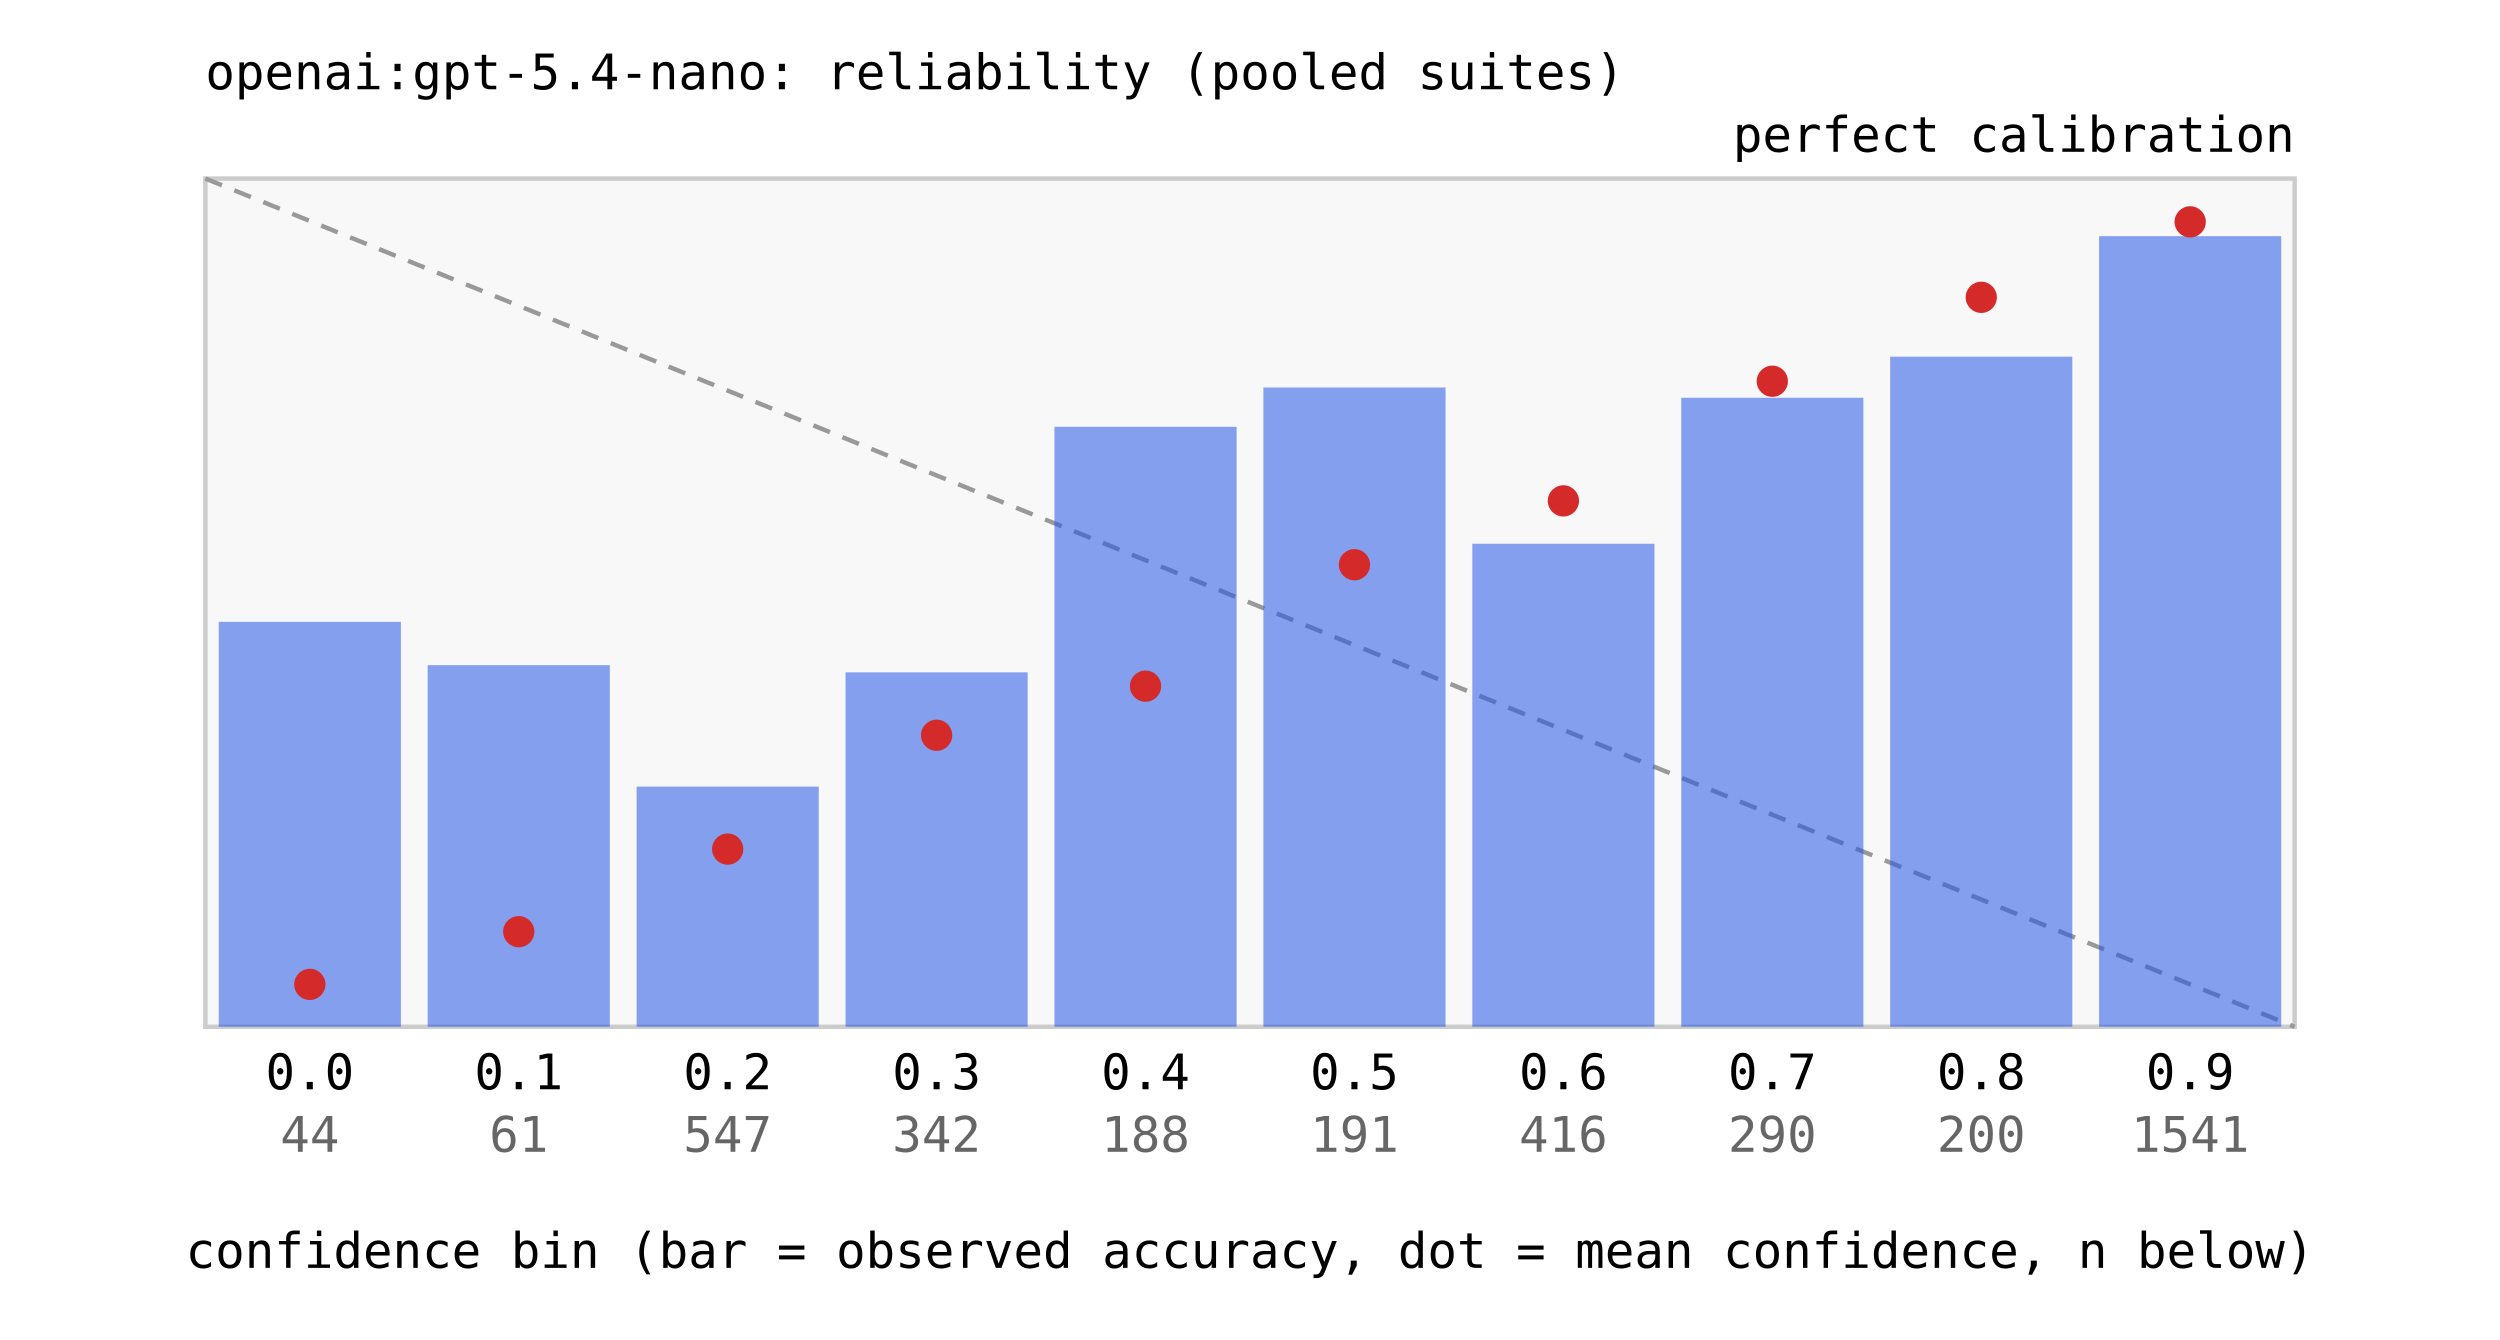
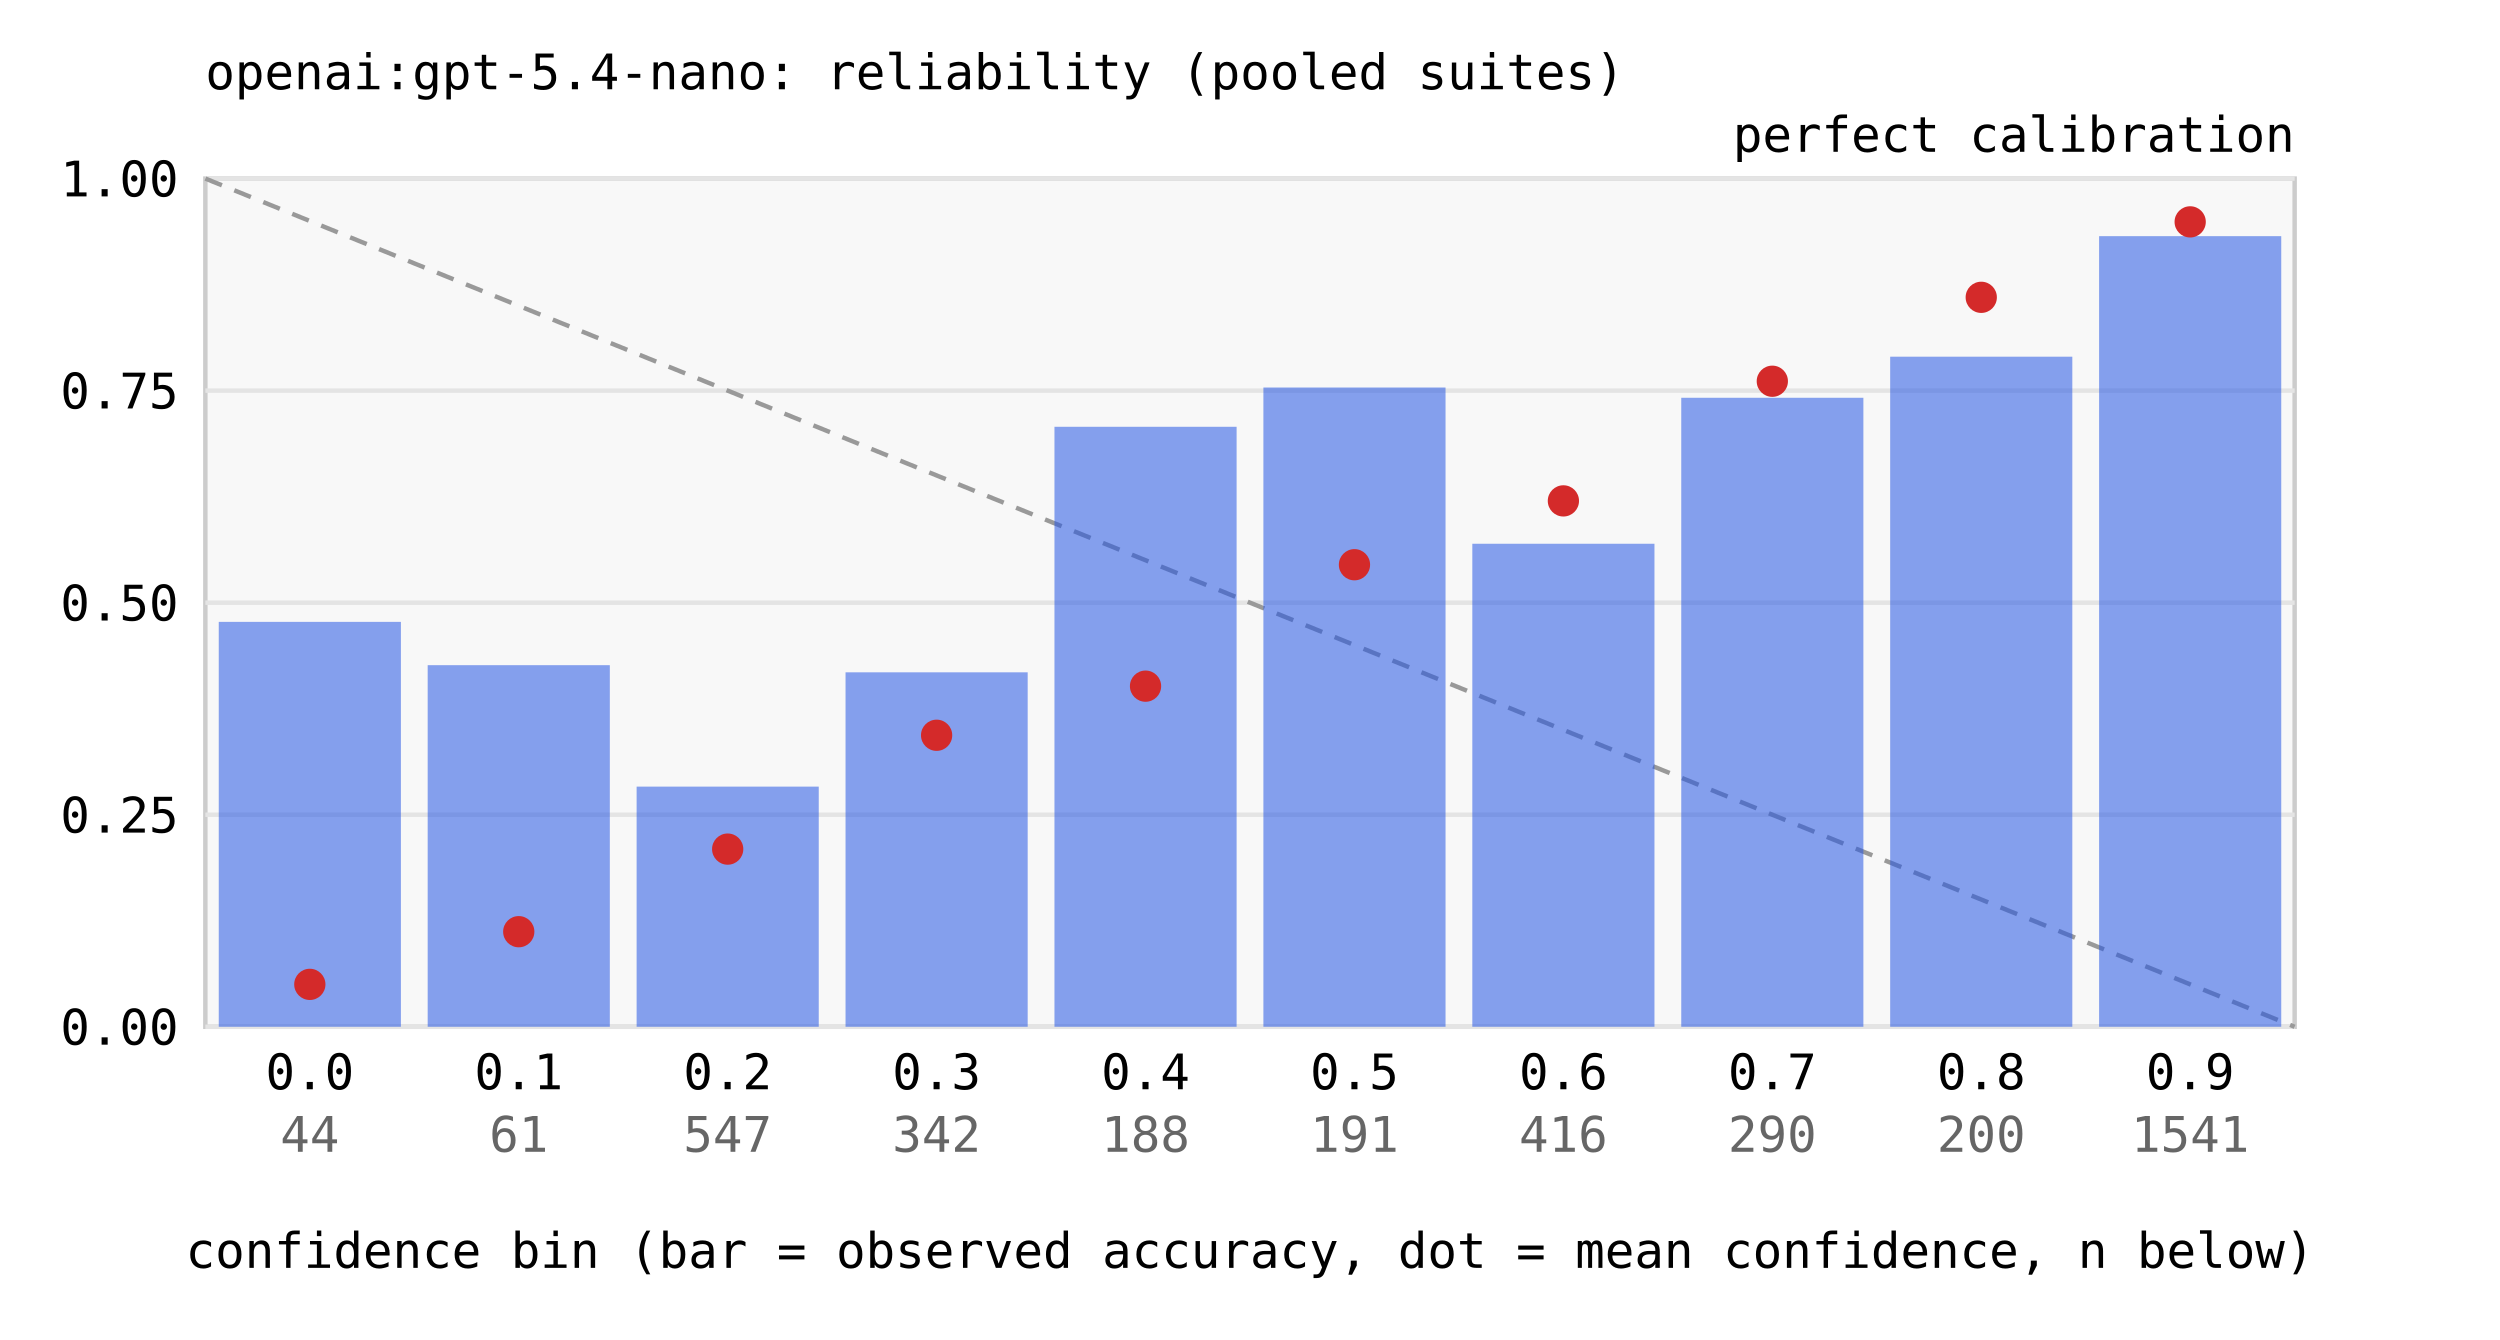
<svg xmlns="http://www.w3.org/2000/svg" width="560" height="300" viewBox="0 0 560 300" font-family="monospace" font-size="11">
  <text x="46.0" y="20">openai:gpt-5.4-nano: reliability (pooled suites)</text>
  <rect x="46.0" y="40.0" width="468.0" height="190.0" fill="#f8f8f8" stroke="#ccc" />
+   <line x1="46.0" y1="230.0" x2="514.0" y2="230.0" stroke="#e4e4e4" />
+   <text x="40" y="234.0" text-anchor="end">0.00</text>
+   <line x1="46.0" y1="182.5" x2="514.0" y2="182.5" stroke="#e4e4e4" />
+   <text x="40" y="186.5" text-anchor="end">0.25</text>
+   <line x1="46.0" y1="135.0" x2="514.0" y2="135.0" stroke="#e4e4e4" />
+   <text x="40" y="139.0" text-anchor="end">0.50</text>
+   <line x1="46.0" y1="87.5" x2="514.0" y2="87.5" stroke="#e4e4e4" />
+   <text x="40" y="91.5" text-anchor="end">0.75</text>
+   <line x1="46.0" y1="40.0" x2="514.0" y2="40.0" stroke="#e4e4e4" />
+   <text x="40" y="44.0" text-anchor="end">1.00</text>
  <line x1="46.0" y1="40.0" x2="514.0" y2="230.0" stroke="#999" stroke-dasharray="4 3" />
  <text x="514.0" y="34.0" text-anchor="end">perfect calibration</text>
  <rect x="49.0" y="139.3" width="40.8" height="90.7" fill="#2455e4" opacity="0.55" />
  <circle cx="69.4" cy="220.5" r="3.5" fill="#d42a2a" />
  <text x="69.4" y="244.0" text-anchor="middle">0.0</text>
  <text x="69.4" y="258.0" text-anchor="middle" fill="#666">44</text>
  <rect x="95.8" y="149.0" width="40.8" height="81.0" fill="#2455e4" opacity="0.55" />
  <circle cx="116.2" cy="208.7" r="3.5" fill="#d42a2a" />
  <text x="116.2" y="244.0" text-anchor="middle">0.1</text>
  <text x="116.2" y="258.0" text-anchor="middle" fill="#666">61</text>
  <rect x="142.6" y="176.2" width="40.8" height="53.8" fill="#2455e4" opacity="0.55" />
  <circle cx="163.0" cy="190.2" r="3.5" fill="#d42a2a" />
  <text x="163.0" y="244.0" text-anchor="middle">0.2</text>
  <text x="163.0" y="258.0" text-anchor="middle" fill="#666">547</text>
  <rect x="189.4" y="150.6" width="40.8" height="79.4" fill="#2455e4" opacity="0.55" />
  <circle cx="209.8" cy="164.7" r="3.5" fill="#d42a2a" />
  <text x="209.8" y="244.0" text-anchor="middle">0.3</text>
  <text x="209.8" y="258.0" text-anchor="middle" fill="#666">342</text>
  <rect x="236.2" y="95.6" width="40.8" height="134.4" fill="#2455e4" opacity="0.55" />
  <circle cx="256.6" cy="153.7" r="3.5" fill="#d42a2a" />
  <text x="256.6" y="244.0" text-anchor="middle">0.4</text>
  <text x="256.6" y="258.0" text-anchor="middle" fill="#666">188</text>
  <rect x="283.0" y="86.8" width="40.8" height="143.2" fill="#2455e4" opacity="0.55" />
  <circle cx="303.4" cy="126.5" r="3.5" fill="#d42a2a" />
  <text x="303.4" y="244.0" text-anchor="middle">0.5</text>
  <text x="303.4" y="258.0" text-anchor="middle" fill="#666">191</text>
  <rect x="329.8" y="121.8" width="40.8" height="108.2" fill="#2455e4" opacity="0.55" />
  <circle cx="350.2" cy="112.2" r="3.5" fill="#d42a2a" />
  <text x="350.2" y="244.0" text-anchor="middle">0.6</text>
  <text x="350.2" y="258.0" text-anchor="middle" fill="#666">416</text>
  <rect x="376.6" y="89.1" width="40.8" height="140.9" fill="#2455e4" opacity="0.55" />
  <circle cx="397.0" cy="85.4" r="3.5" fill="#d42a2a" />
  <text x="397.0" y="244.0" text-anchor="middle">0.7</text>
  <text x="397.0" y="258.0" text-anchor="middle" fill="#666">290</text>
  <rect x="423.4" y="79.9" width="40.8" height="150.1" fill="#2455e4" opacity="0.55" />
  <circle cx="443.8" cy="66.6" r="3.5" fill="#d42a2a" />
  <text x="443.8" y="244.0" text-anchor="middle">0.8</text>
  <text x="443.8" y="258.0" text-anchor="middle" fill="#666">200</text>
  <rect x="470.2" y="52.9" width="40.8" height="177.1" fill="#2455e4" opacity="0.55" />
  <circle cx="490.6" cy="49.7" r="3.5" fill="#d42a2a" />
  <text x="490.6" y="244.0" text-anchor="middle">0.9</text>
  <text x="490.6" y="258.0" text-anchor="middle" fill="#666">1541</text>
  <text x="280" y="284.0" text-anchor="middle">confidence bin (bar = observed accuracy, dot = mean confidence, n below)</text>
</svg>
